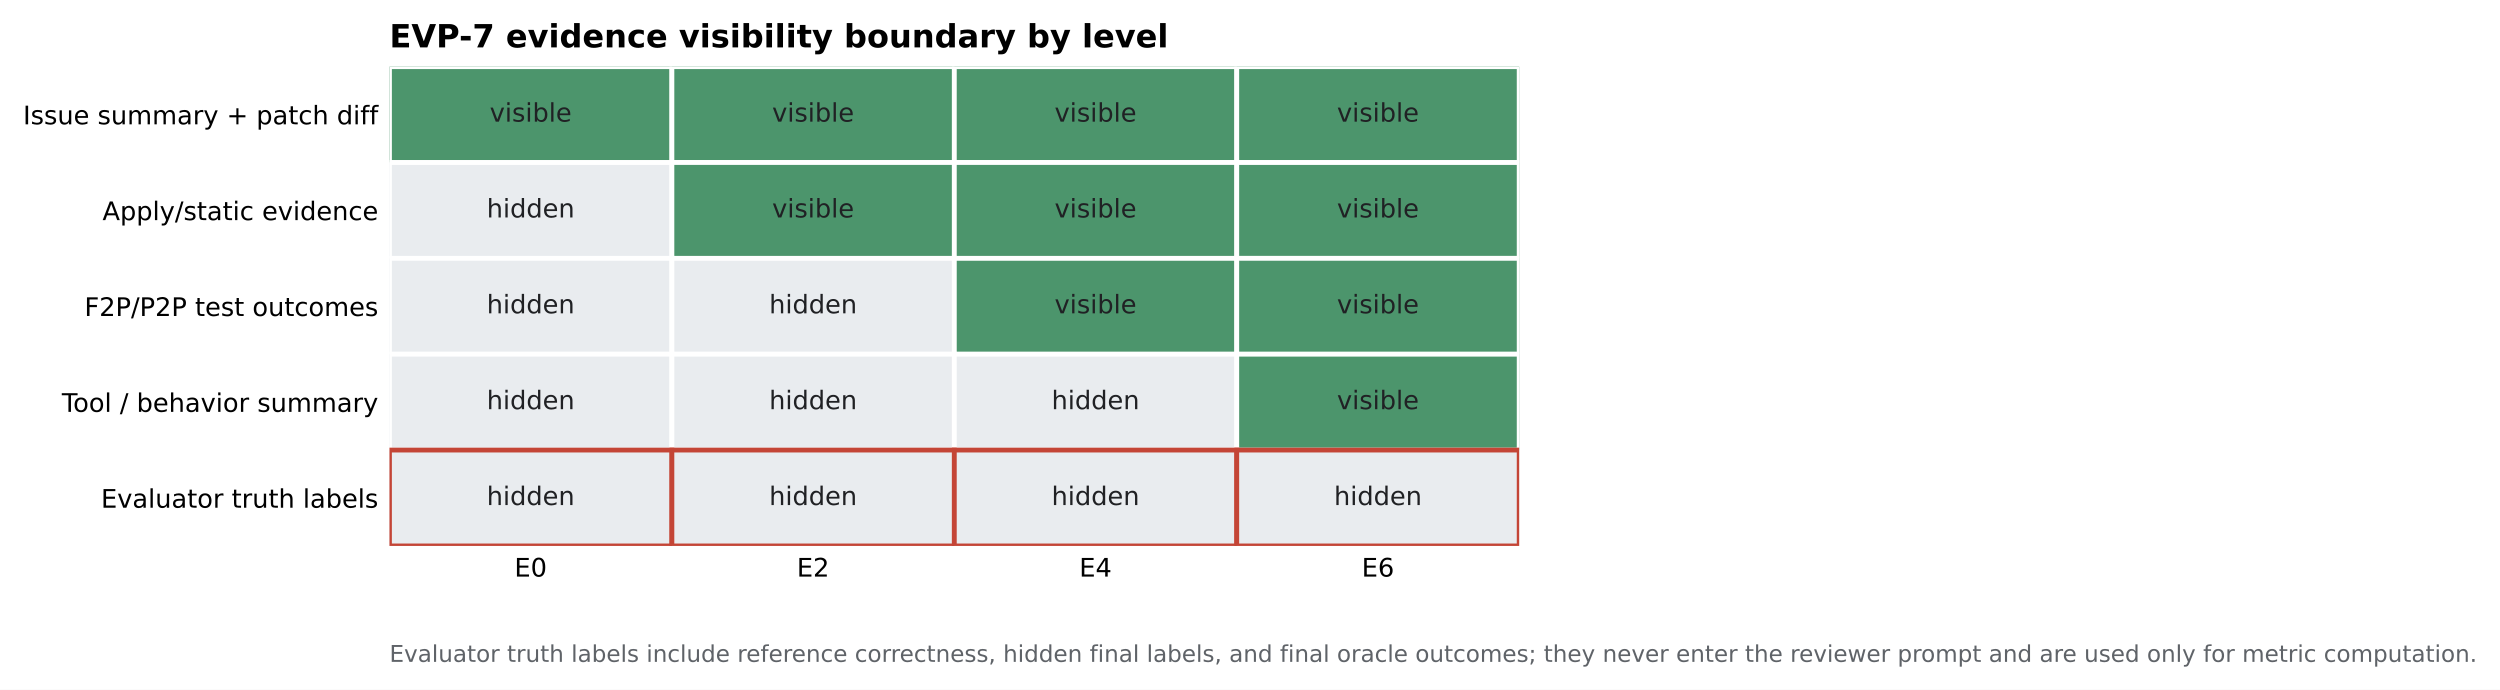
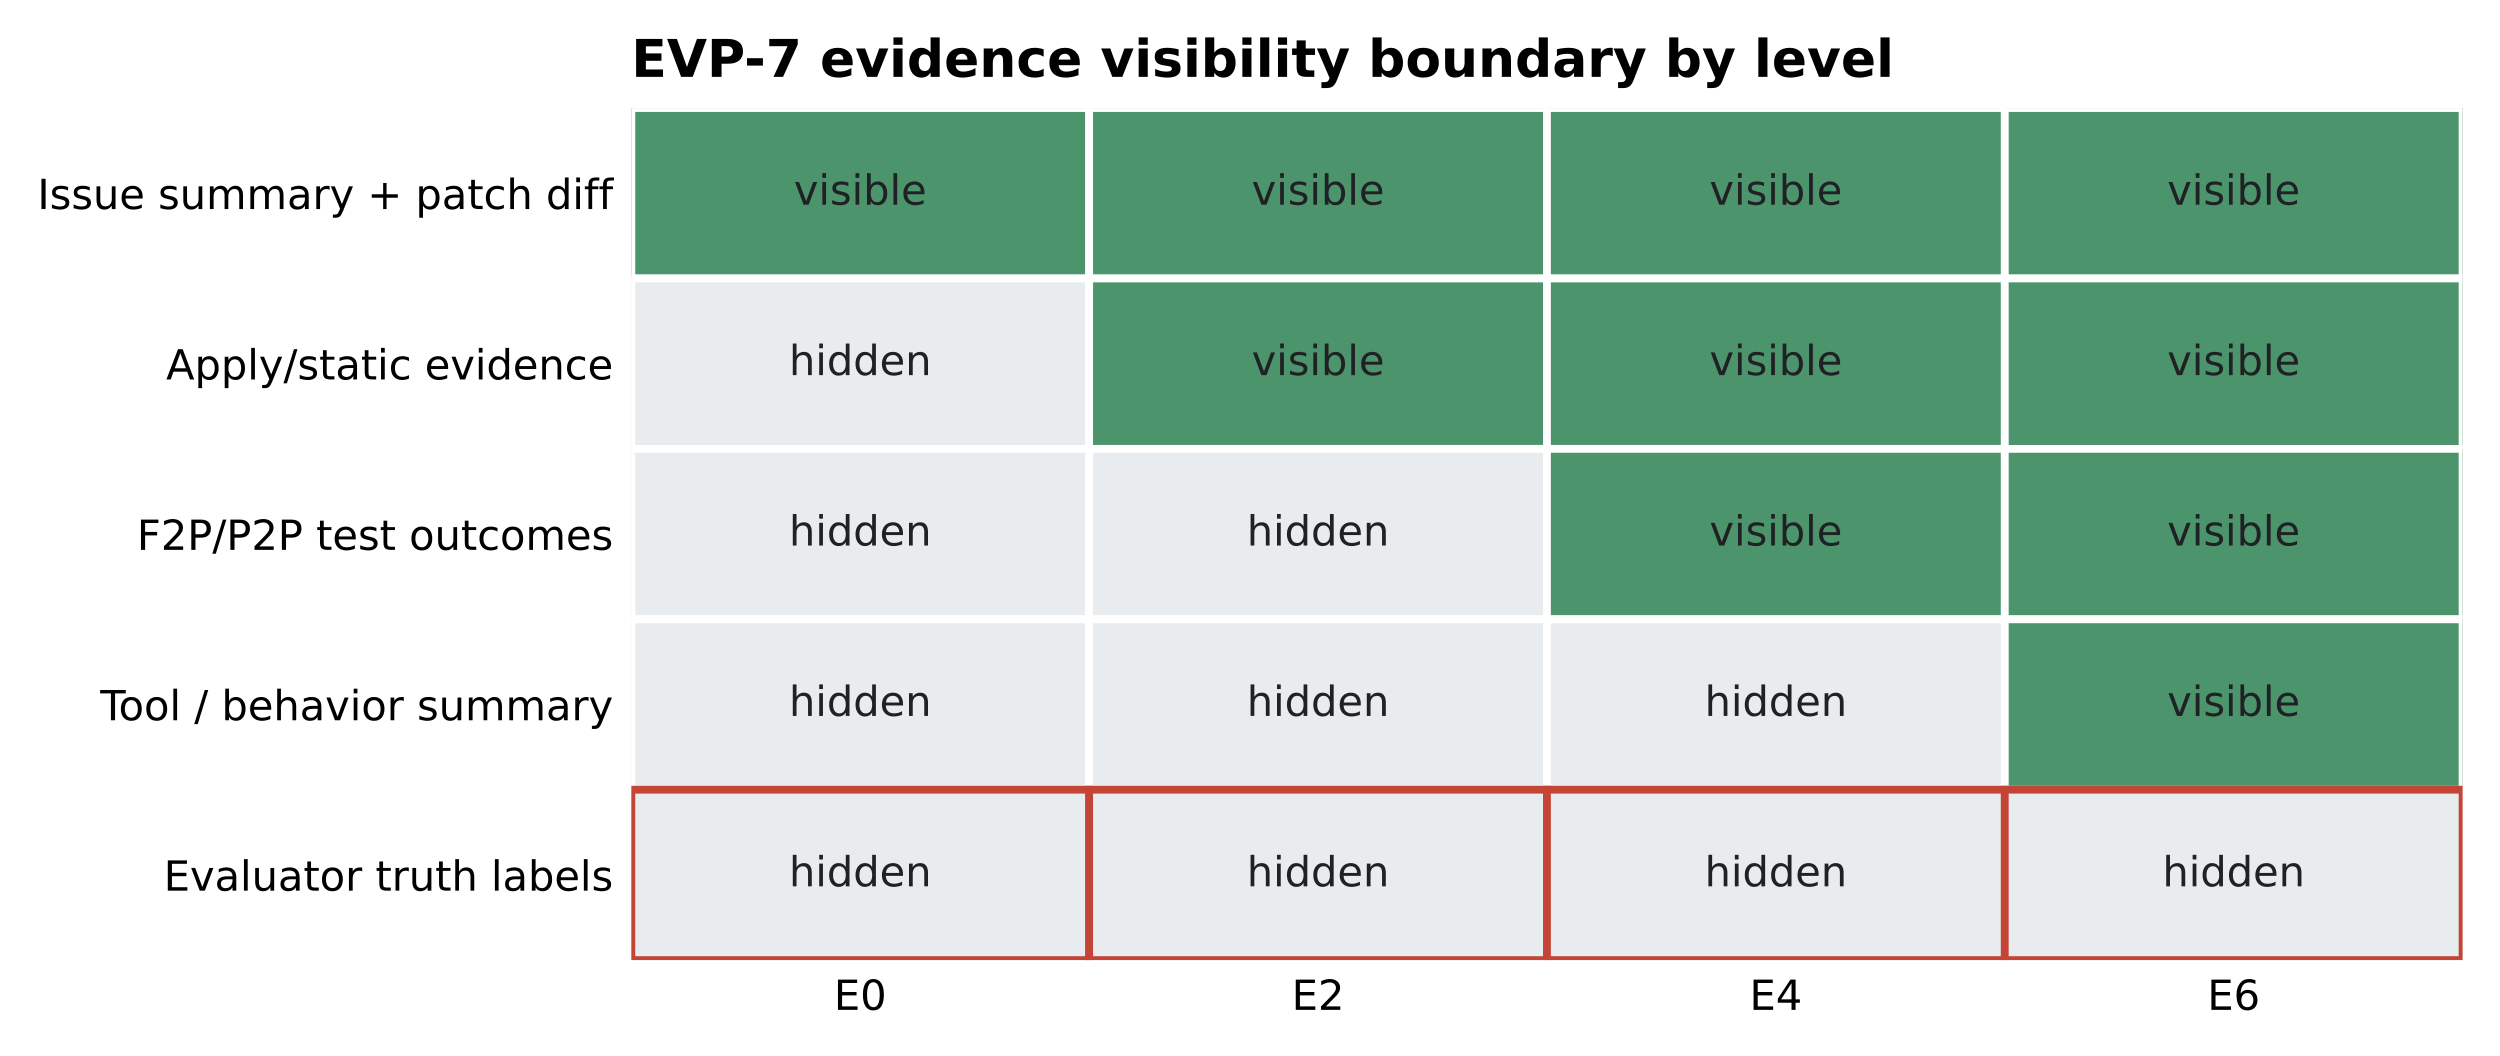
- <svg xmlns="http://www.w3.org/2000/svg" width="780.096pt" height="215.22pt" viewBox="0 0 780.096 215.22" version="1.1">
+ <svg xmlns="http://www.w3.org/2000/svg" width="481.242pt" height="203.257pt" viewBox="0 0 481.242 203.257" version="1.1">
  <defs>
    <style type="text/css">*{stroke-linejoin: round; stroke-linecap: butt}</style>
  </defs>
  <g id="figure_1">
    <g id="patch_1">
-       <path d="M 0 215.22 L 780.096 215.22 L 780.096 0 L 0 0 z " style="fill: #ffffff" />
+       <path d="M 0 203.257 L 481.242 203.257 L 481.242 0 L 0 0 z " style="fill: #ffffff" />
    </g>
    <g id="axes_1">
      <g id="patch_2">
-         <path d="M 121.53 170.342 L 474.042 170.342 L 474.042 20.798 L 121.53 20.798 z " style="fill: #ffffff" />
+         <path d="M 121.53 184.814 L 474.042 184.814 L 474.042 20.798 L 121.53 20.798 z " style="fill: #ffffff" />
      </g>
      <g id="patch_3">
-         <path d="M 121.53 20.798 L 209.658 20.798 L 209.658 50.707 L 121.53 50.707 z " clip-path="url(#pcbf923bfd9)" style="fill: #4c956c; stroke: #ffffff; stroke-width: 1.5; stroke-linejoin: miter" />
+         <path d="M 121.53 20.798 L 209.658 20.798 L 209.658 53.602 L 121.53 53.602 z " clip-path="url(#p4c00b0bb38)" style="fill: #4c956c; stroke: #ffffff; stroke-width: 1.5; stroke-linejoin: miter" />
      </g>
      <g id="patch_4">
-         <path d="M 209.658 20.798 L 297.786 20.798 L 297.786 50.707 L 209.658 50.707 z " clip-path="url(#pcbf923bfd9)" style="fill: #4c956c; stroke: #ffffff; stroke-width: 1.5; stroke-linejoin: miter" />
+         <path d="M 209.658 20.798 L 297.786 20.798 L 297.786 53.602 L 209.658 53.602 z " clip-path="url(#p4c00b0bb38)" style="fill: #4c956c; stroke: #ffffff; stroke-width: 1.5; stroke-linejoin: miter" />
      </g>
      <g id="patch_5">
-         <path d="M 297.786 20.798 L 385.914 20.798 L 385.914 50.707 L 297.786 50.707 z " clip-path="url(#pcbf923bfd9)" style="fill: #4c956c; stroke: #ffffff; stroke-width: 1.5; stroke-linejoin: miter" />
+         <path d="M 297.786 20.798 L 385.914 20.798 L 385.914 53.602 L 297.786 53.602 z " clip-path="url(#p4c00b0bb38)" style="fill: #4c956c; stroke: #ffffff; stroke-width: 1.5; stroke-linejoin: miter" />
      </g>
      <g id="patch_6">
-         <path d="M 385.914 20.798 L 474.042 20.798 L 474.042 50.707 L 385.914 50.707 z " clip-path="url(#pcbf923bfd9)" style="fill: #4c956c; stroke: #ffffff; stroke-width: 1.5; stroke-linejoin: miter" />
+         <path d="M 385.914 20.798 L 474.042 20.798 L 474.042 53.602 L 385.914 53.602 z " clip-path="url(#p4c00b0bb38)" style="fill: #4c956c; stroke: #ffffff; stroke-width: 1.5; stroke-linejoin: miter" />
      </g>
      <g id="patch_7">
-         <path d="M 121.53 50.707 L 209.658 50.707 L 209.658 80.616 L 121.53 80.616 z " clip-path="url(#pcbf923bfd9)" style="fill: #e9ecef; stroke: #ffffff; stroke-width: 1.5; stroke-linejoin: miter" />
+         <path d="M 121.53 53.602 L 209.658 53.602 L 209.658 86.405 L 121.53 86.405 z " clip-path="url(#p4c00b0bb38)" style="fill: #e9ecef; stroke: #ffffff; stroke-width: 1.5; stroke-linejoin: miter" />
      </g>
      <g id="patch_8">
-         <path d="M 209.658 50.707 L 297.786 50.707 L 297.786 80.616 L 209.658 80.616 z " clip-path="url(#pcbf923bfd9)" style="fill: #4c956c; stroke: #ffffff; stroke-width: 1.5; stroke-linejoin: miter" />
+         <path d="M 209.658 53.602 L 297.786 53.602 L 297.786 86.405 L 209.658 86.405 z " clip-path="url(#p4c00b0bb38)" style="fill: #4c956c; stroke: #ffffff; stroke-width: 1.5; stroke-linejoin: miter" />
      </g>
      <g id="patch_9">
-         <path d="M 297.786 50.707 L 385.914 50.707 L 385.914 80.616 L 297.786 80.616 z " clip-path="url(#pcbf923bfd9)" style="fill: #4c956c; stroke: #ffffff; stroke-width: 1.5; stroke-linejoin: miter" />
+         <path d="M 297.786 53.602 L 385.914 53.602 L 385.914 86.405 L 297.786 86.405 z " clip-path="url(#p4c00b0bb38)" style="fill: #4c956c; stroke: #ffffff; stroke-width: 1.5; stroke-linejoin: miter" />
      </g>
      <g id="patch_10">
-         <path d="M 385.914 50.707 L 474.042 50.707 L 474.042 80.616 L 385.914 80.616 z " clip-path="url(#pcbf923bfd9)" style="fill: #4c956c; stroke: #ffffff; stroke-width: 1.5; stroke-linejoin: miter" />
+         <path d="M 385.914 53.602 L 474.042 53.602 L 474.042 86.405 L 385.914 86.405 z " clip-path="url(#p4c00b0bb38)" style="fill: #4c956c; stroke: #ffffff; stroke-width: 1.5; stroke-linejoin: miter" />
      </g>
      <g id="patch_11">
-         <path d="M 121.53 80.616 L 209.658 80.616 L 209.658 110.525 L 121.53 110.525 z " clip-path="url(#pcbf923bfd9)" style="fill: #e9ecef; stroke: #ffffff; stroke-width: 1.5; stroke-linejoin: miter" />
+         <path d="M 121.53 86.405 L 209.658 86.405 L 209.658 119.208 L 121.53 119.208 z " clip-path="url(#p4c00b0bb38)" style="fill: #e9ecef; stroke: #ffffff; stroke-width: 1.5; stroke-linejoin: miter" />
      </g>
      <g id="patch_12">
-         <path d="M 209.658 80.616 L 297.786 80.616 L 297.786 110.525 L 209.658 110.525 z " clip-path="url(#pcbf923bfd9)" style="fill: #e9ecef; stroke: #ffffff; stroke-width: 1.5; stroke-linejoin: miter" />
+         <path d="M 209.658 86.405 L 297.786 86.405 L 297.786 119.208 L 209.658 119.208 z " clip-path="url(#p4c00b0bb38)" style="fill: #e9ecef; stroke: #ffffff; stroke-width: 1.5; stroke-linejoin: miter" />
      </g>
      <g id="patch_13">
-         <path d="M 297.786 80.616 L 385.914 80.616 L 385.914 110.525 L 297.786 110.525 z " clip-path="url(#pcbf923bfd9)" style="fill: #4c956c; stroke: #ffffff; stroke-width: 1.5; stroke-linejoin: miter" />
+         <path d="M 297.786 86.405 L 385.914 86.405 L 385.914 119.208 L 297.786 119.208 z " clip-path="url(#p4c00b0bb38)" style="fill: #4c956c; stroke: #ffffff; stroke-width: 1.5; stroke-linejoin: miter" />
      </g>
      <g id="patch_14">
-         <path d="M 385.914 80.616 L 474.042 80.616 L 474.042 110.525 L 385.914 110.525 z " clip-path="url(#pcbf923bfd9)" style="fill: #4c956c; stroke: #ffffff; stroke-width: 1.5; stroke-linejoin: miter" />
+         <path d="M 385.914 86.405 L 474.042 86.405 L 474.042 119.208 L 385.914 119.208 z " clip-path="url(#p4c00b0bb38)" style="fill: #4c956c; stroke: #ffffff; stroke-width: 1.5; stroke-linejoin: miter" />
      </g>
      <g id="patch_15">
-         <path d="M 121.53 110.525 L 209.658 110.525 L 209.658 140.434 L 121.53 140.434 z " clip-path="url(#pcbf923bfd9)" style="fill: #e9ecef; stroke: #ffffff; stroke-width: 1.5; stroke-linejoin: miter" />
+         <path d="M 121.53 119.208 L 209.658 119.208 L 209.658 152.011 L 121.53 152.011 z " clip-path="url(#p4c00b0bb38)" style="fill: #e9ecef; stroke: #ffffff; stroke-width: 1.5; stroke-linejoin: miter" />
      </g>
      <g id="patch_16">
-         <path d="M 209.658 110.525 L 297.786 110.525 L 297.786 140.434 L 209.658 140.434 z " clip-path="url(#pcbf923bfd9)" style="fill: #e9ecef; stroke: #ffffff; stroke-width: 1.5; stroke-linejoin: miter" />
+         <path d="M 209.658 119.208 L 297.786 119.208 L 297.786 152.011 L 209.658 152.011 z " clip-path="url(#p4c00b0bb38)" style="fill: #e9ecef; stroke: #ffffff; stroke-width: 1.5; stroke-linejoin: miter" />
      </g>
      <g id="patch_17">
-         <path d="M 297.786 110.525 L 385.914 110.525 L 385.914 140.434 L 297.786 140.434 z " clip-path="url(#pcbf923bfd9)" style="fill: #e9ecef; stroke: #ffffff; stroke-width: 1.5; stroke-linejoin: miter" />
+         <path d="M 297.786 119.208 L 385.914 119.208 L 385.914 152.011 L 297.786 152.011 z " clip-path="url(#p4c00b0bb38)" style="fill: #e9ecef; stroke: #ffffff; stroke-width: 1.5; stroke-linejoin: miter" />
      </g>
      <g id="patch_18">
-         <path d="M 385.914 110.525 L 474.042 110.525 L 474.042 140.434 L 385.914 140.434 z " clip-path="url(#pcbf923bfd9)" style="fill: #4c956c; stroke: #ffffff; stroke-width: 1.5; stroke-linejoin: miter" />
+         <path d="M 385.914 119.208 L 474.042 119.208 L 474.042 152.011 L 385.914 152.011 z " clip-path="url(#p4c00b0bb38)" style="fill: #4c956c; stroke: #ffffff; stroke-width: 1.5; stroke-linejoin: miter" />
      </g>
      <g id="patch_19">
-         <path d="M 121.53 140.434 L 209.658 140.434 L 209.658 170.342 L 121.53 170.342 z " clip-path="url(#pcbf923bfd9)" style="fill: #e9ecef; stroke: #c44536; stroke-width: 1.5; stroke-linejoin: miter" />
+         <path d="M 121.53 152.011 L 209.658 152.011 L 209.658 184.814 L 121.53 184.814 z " clip-path="url(#p4c00b0bb38)" style="fill: #e9ecef; stroke: #c44536; stroke-width: 1.5; stroke-linejoin: miter" />
      </g>
      <g id="patch_20">
-         <path d="M 209.658 140.434 L 297.786 140.434 L 297.786 170.342 L 209.658 170.342 z " clip-path="url(#pcbf923bfd9)" style="fill: #e9ecef; stroke: #c44536; stroke-width: 1.5; stroke-linejoin: miter" />
+         <path d="M 209.658 152.011 L 297.786 152.011 L 297.786 184.814 L 209.658 184.814 z " clip-path="url(#p4c00b0bb38)" style="fill: #e9ecef; stroke: #c44536; stroke-width: 1.5; stroke-linejoin: miter" />
      </g>
      <g id="patch_21">
-         <path d="M 297.786 140.434 L 385.914 140.434 L 385.914 170.342 L 297.786 170.342 z " clip-path="url(#pcbf923bfd9)" style="fill: #e9ecef; stroke: #c44536; stroke-width: 1.5; stroke-linejoin: miter" />
+         <path d="M 297.786 152.011 L 385.914 152.011 L 385.914 184.814 L 297.786 184.814 z " clip-path="url(#p4c00b0bb38)" style="fill: #e9ecef; stroke: #c44536; stroke-width: 1.5; stroke-linejoin: miter" />
      </g>
      <g id="patch_22">
-         <path d="M 385.914 140.434 L 474.042 140.434 L 474.042 170.342 L 385.914 170.342 z " clip-path="url(#pcbf923bfd9)" style="fill: #e9ecef; stroke: #c44536; stroke-width: 1.5; stroke-linejoin: miter" />
+         <path d="M 385.914 152.011 L 474.042 152.011 L 474.042 184.814 L 385.914 184.814 z " clip-path="url(#p4c00b0bb38)" style="fill: #e9ecef; stroke: #c44536; stroke-width: 1.5; stroke-linejoin: miter" />
      </g>
      <g id="matplotlib.axis_1">
        <g id="xtick_1">
          <g id="line2d_1" />
          <g id="text_1">
-             <text style="font-size: 8px; font-family: 'DejaVu Sans'; text-anchor: middle" x="165.594" y="179.921" transform="rotate(-0 165.594 179.9212)">E0</text>
+             <text style="font-size: 8px; font-family: 'DejaVu Sans'; text-anchor: middle" x="165.594" y="194.393" transform="rotate(-0 165.594 194.3932)">E0</text>
          </g>
        </g>
        <g id="xtick_2">
          <g id="line2d_2" />
          <g id="text_2">
-             <text style="font-size: 8px; font-family: 'DejaVu Sans'; text-anchor: middle" x="253.722" y="179.921" transform="rotate(-0 253.722 179.9212)">E2</text>
+             <text style="font-size: 8px; font-family: 'DejaVu Sans'; text-anchor: middle" x="253.722" y="194.393" transform="rotate(-0 253.722 194.3932)">E2</text>
          </g>
        </g>
        <g id="xtick_3">
          <g id="line2d_3" />
          <g id="text_3">
-             <text style="font-size: 8px; font-family: 'DejaVu Sans'; text-anchor: middle" x="341.85" y="179.921" transform="rotate(-0 341.85 179.9212)">E4</text>
+             <text style="font-size: 8px; font-family: 'DejaVu Sans'; text-anchor: middle" x="341.85" y="194.393" transform="rotate(-0 341.85 194.3932)">E4</text>
          </g>
        </g>
        <g id="xtick_4">
          <g id="line2d_4" />
          <g id="text_4">
-             <text style="font-size: 8px; font-family: 'DejaVu Sans'; text-anchor: middle" x="429.978" y="179.921" transform="rotate(-0 429.978 179.9212)">E6</text>
+             <text style="font-size: 8px; font-family: 'DejaVu Sans'; text-anchor: middle" x="429.978" y="194.393" transform="rotate(-0 429.978 194.3932)">E6</text>
          </g>
        </g>
      </g>
      <g id="matplotlib.axis_2">
        <g id="ytick_1">
          <g id="line2d_5" />
          <g id="text_5">
-             <text style="font-size: 8px; font-family: 'DejaVu Sans'; text-anchor: end" x="118.03" y="38.792" transform="rotate(-0 118.03 38.79221)">Issue summary + patch diff</text>
+             <text style="font-size: 8px; font-family: 'DejaVu Sans'; text-anchor: end" x="118.03" y="40.239" transform="rotate(-0 118.03 40.23941)">Issue summary + patch diff</text>
          </g>
        </g>
        <g id="ytick_2">
          <g id="line2d_6" />
          <g id="text_6">
-             <text style="font-size: 8px; font-family: 'DejaVu Sans'; text-anchor: end" x="118.03" y="68.701" transform="rotate(-0 118.03 68.70101)">Apply/static evidence</text>
+             <text style="font-size: 8px; font-family: 'DejaVu Sans'; text-anchor: end" x="118.03" y="73.043" transform="rotate(-0 118.03 73.04261)">Apply/static evidence</text>
          </g>
        </g>
        <g id="ytick_3">
          <g id="line2d_7" />
          <g id="text_7">
-             <text style="font-size: 8px; font-family: 'DejaVu Sans'; text-anchor: end" x="118.03" y="98.61" transform="rotate(-0 118.03 98.60981)">F2P/P2P test outcomes</text>
+             <text style="font-size: 8px; font-family: 'DejaVu Sans'; text-anchor: end" x="118.03" y="105.846" transform="rotate(-0 118.03 105.8458)">F2P/P2P test outcomes</text>
          </g>
        </g>
        <g id="ytick_4">
          <g id="line2d_8" />
          <g id="text_8">
-             <text style="font-size: 8px; font-family: 'DejaVu Sans'; text-anchor: end" x="118.03" y="128.519" transform="rotate(-0 118.03 128.5186)">Tool / behavior summary</text>
+             <text style="font-size: 8px; font-family: 'DejaVu Sans'; text-anchor: end" x="118.03" y="138.649" transform="rotate(-0 118.03 138.649)">Tool / behavior summary</text>
          </g>
        </g>
        <g id="ytick_5">
          <g id="line2d_9" />
          <g id="text_9">
-             <text style="font-size: 8px; font-family: 'DejaVu Sans'; text-anchor: end" x="118.03" y="158.427" transform="rotate(-0 118.03 158.4274)">Evaluator truth labels</text>
+             <text style="font-size: 8px; font-family: 'DejaVu Sans'; text-anchor: end" x="118.03" y="171.452" transform="rotate(-0 118.03 171.4522)">Evaluator truth labels</text>
          </g>
        </g>
      </g>
      <g id="text_10">
-         <text style="font-size: 8px; font-family: 'DejaVu Sans'; text-anchor: middle; fill: #202124" x="165.594" y="37.96" transform="rotate(-0 165.594 37.96034)">visible</text>
+         <text style="font-size: 8px; font-family: 'DejaVu Sans'; text-anchor: middle; fill: #202124" x="165.594" y="39.408" transform="rotate(-0 165.594 39.40754)">visible</text>
      </g>
      <g id="text_11">
-         <text style="font-size: 8px; font-family: 'DejaVu Sans'; text-anchor: middle; fill: #202124" x="253.722" y="37.96" transform="rotate(-0 253.722 37.96034)">visible</text>
+         <text style="font-size: 8px; font-family: 'DejaVu Sans'; text-anchor: middle; fill: #202124" x="253.722" y="39.408" transform="rotate(-0 253.722 39.40754)">visible</text>
      </g>
      <g id="text_12">
-         <text style="font-size: 8px; font-family: 'DejaVu Sans'; text-anchor: middle; fill: #202124" x="341.85" y="37.96" transform="rotate(-0 341.85 37.96034)">visible</text>
+         <text style="font-size: 8px; font-family: 'DejaVu Sans'; text-anchor: middle; fill: #202124" x="341.85" y="39.408" transform="rotate(-0 341.85 39.40754)">visible</text>
      </g>
      <g id="text_13">
-         <text style="font-size: 8px; font-family: 'DejaVu Sans'; text-anchor: middle; fill: #202124" x="429.978" y="37.96" transform="rotate(-0 429.978 37.96034)">visible</text>
+         <text style="font-size: 8px; font-family: 'DejaVu Sans'; text-anchor: middle; fill: #202124" x="429.978" y="39.408" transform="rotate(-0 429.978 39.40754)">visible</text>
      </g>
      <g id="text_14">
-         <text style="font-size: 8px; font-family: 'DejaVu Sans'; text-anchor: middle; fill: #202124" x="165.594" y="67.869" transform="rotate(-0 165.594 67.86914)">hidden</text>
+         <text style="font-size: 8px; font-family: 'DejaVu Sans'; text-anchor: middle; fill: #202124" x="165.594" y="72.211" transform="rotate(-0 165.594 72.21074)">hidden</text>
      </g>
      <g id="text_15">
-         <text style="font-size: 8px; font-family: 'DejaVu Sans'; text-anchor: middle; fill: #202124" x="253.722" y="67.869" transform="rotate(-0 253.722 67.86914)">visible</text>
+         <text style="font-size: 8px; font-family: 'DejaVu Sans'; text-anchor: middle; fill: #202124" x="253.722" y="72.211" transform="rotate(-0 253.722 72.21074)">visible</text>
      </g>
      <g id="text_16">
-         <text style="font-size: 8px; font-family: 'DejaVu Sans'; text-anchor: middle; fill: #202124" x="341.85" y="67.869" transform="rotate(-0 341.85 67.86914)">visible</text>
+         <text style="font-size: 8px; font-family: 'DejaVu Sans'; text-anchor: middle; fill: #202124" x="341.85" y="72.211" transform="rotate(-0 341.85 72.21074)">visible</text>
      </g>
      <g id="text_17">
-         <text style="font-size: 8px; font-family: 'DejaVu Sans'; text-anchor: middle; fill: #202124" x="429.978" y="67.869" transform="rotate(-0 429.978 67.86914)">visible</text>
+         <text style="font-size: 8px; font-family: 'DejaVu Sans'; text-anchor: middle; fill: #202124" x="429.978" y="72.211" transform="rotate(-0 429.978 72.21074)">visible</text>
      </g>
      <g id="text_18">
-         <text style="font-size: 8px; font-family: 'DejaVu Sans'; text-anchor: middle; fill: #202124" x="165.594" y="97.778" transform="rotate(-0 165.594 97.77794)">hidden</text>
+         <text style="font-size: 8px; font-family: 'DejaVu Sans'; text-anchor: middle; fill: #202124" x="165.594" y="105.014" transform="rotate(-0 165.594 105.0139)">hidden</text>
      </g>
      <g id="text_19">
-         <text style="font-size: 8px; font-family: 'DejaVu Sans'; text-anchor: middle; fill: #202124" x="253.722" y="97.778" transform="rotate(-0 253.722 97.77794)">hidden</text>
+         <text style="font-size: 8px; font-family: 'DejaVu Sans'; text-anchor: middle; fill: #202124" x="253.722" y="105.014" transform="rotate(-0 253.722 105.0139)">hidden</text>
      </g>
      <g id="text_20">
-         <text style="font-size: 8px; font-family: 'DejaVu Sans'; text-anchor: middle; fill: #202124" x="341.85" y="97.778" transform="rotate(-0 341.85 97.77794)">visible</text>
+         <text style="font-size: 8px; font-family: 'DejaVu Sans'; text-anchor: middle; fill: #202124" x="341.85" y="105.014" transform="rotate(-0 341.85 105.0139)">visible</text>
      </g>
      <g id="text_21">
-         <text style="font-size: 8px; font-family: 'DejaVu Sans'; text-anchor: middle; fill: #202124" x="429.978" y="97.778" transform="rotate(-0 429.978 97.77794)">visible</text>
+         <text style="font-size: 8px; font-family: 'DejaVu Sans'; text-anchor: middle; fill: #202124" x="429.978" y="105.014" transform="rotate(-0 429.978 105.0139)">visible</text>
      </g>
      <g id="text_22">
-         <text style="font-size: 8px; font-family: 'DejaVu Sans'; text-anchor: middle; fill: #202124" x="165.594" y="127.687" transform="rotate(-0 165.594 127.6867)">hidden</text>
+         <text style="font-size: 8px; font-family: 'DejaVu Sans'; text-anchor: middle; fill: #202124" x="165.594" y="137.817" transform="rotate(-0 165.594 137.8171)">hidden</text>
      </g>
      <g id="text_23">
-         <text style="font-size: 8px; font-family: 'DejaVu Sans'; text-anchor: middle; fill: #202124" x="253.722" y="127.687" transform="rotate(-0 253.722 127.6867)">hidden</text>
+         <text style="font-size: 8px; font-family: 'DejaVu Sans'; text-anchor: middle; fill: #202124" x="253.722" y="137.817" transform="rotate(-0 253.722 137.8171)">hidden</text>
      </g>
      <g id="text_24">
-         <text style="font-size: 8px; font-family: 'DejaVu Sans'; text-anchor: middle; fill: #202124" x="341.85" y="127.687" transform="rotate(-0 341.85 127.6867)">hidden</text>
+         <text style="font-size: 8px; font-family: 'DejaVu Sans'; text-anchor: middle; fill: #202124" x="341.85" y="137.817" transform="rotate(-0 341.85 137.8171)">hidden</text>
      </g>
      <g id="text_25">
-         <text style="font-size: 8px; font-family: 'DejaVu Sans'; text-anchor: middle; fill: #202124" x="429.978" y="127.687" transform="rotate(-0 429.978 127.6867)">visible</text>
+         <text style="font-size: 8px; font-family: 'DejaVu Sans'; text-anchor: middle; fill: #202124" x="429.978" y="137.817" transform="rotate(-0 429.978 137.8171)">visible</text>
      </g>
      <g id="text_26">
-         <text style="font-size: 8px; font-family: 'DejaVu Sans'; text-anchor: middle; fill: #202124" x="165.594" y="157.596" transform="rotate(-0 165.594 157.5955)">hidden</text>
+         <text style="font-size: 8px; font-family: 'DejaVu Sans'; text-anchor: middle; fill: #202124" x="165.594" y="170.62" transform="rotate(-0 165.594 170.6203)">hidden</text>
      </g>
      <g id="text_27">
-         <text style="font-size: 8px; font-family: 'DejaVu Sans'; text-anchor: middle; fill: #202124" x="253.722" y="157.596" transform="rotate(-0 253.722 157.5955)">hidden</text>
+         <text style="font-size: 8px; font-family: 'DejaVu Sans'; text-anchor: middle; fill: #202124" x="253.722" y="170.62" transform="rotate(-0 253.722 170.6203)">hidden</text>
      </g>
      <g id="text_28">
-         <text style="font-size: 8px; font-family: 'DejaVu Sans'; text-anchor: middle; fill: #202124" x="341.85" y="157.596" transform="rotate(-0 341.85 157.5955)">hidden</text>
+         <text style="font-size: 8px; font-family: 'DejaVu Sans'; text-anchor: middle; fill: #202124" x="341.85" y="170.62" transform="rotate(-0 341.85 170.6203)">hidden</text>
      </g>
      <g id="text_29">
-         <text style="font-size: 8px; font-family: 'DejaVu Sans'; text-anchor: middle; fill: #202124" x="429.978" y="157.596" transform="rotate(-0 429.978 157.5955)">hidden</text>
+         <text style="font-size: 8px; font-family: 'DejaVu Sans'; text-anchor: middle; fill: #202124" x="429.978" y="170.62" transform="rotate(-0 429.978 170.6203)">hidden</text>
      </g>
      <g id="text_30">
        <text style="font-weight: 700; font-size: 10px; font-family: 'DejaVu Sans'; text-anchor: start" x="121.53" y="14.798" transform="rotate(-0 121.53 14.79844)">EVP-7 evidence visibility boundary by level</text>
      </g>
-     </g>
-     <g id="text_31">
-       <text style="font-size: 7.2px; font-family: 'DejaVu Sans'; text-anchor: start; fill: #5f6368" x="121.53" y="206.522" transform="rotate(-0 121.53 206.5224)">Evaluator truth labels include reference correctness, hidden final labels, and final oracle outcomes; they never enter the reviewer prompt and are used only for metric computation.</text>
    </g>
  </g>
  <defs>
-     <clipPath id="pcbf923bfd9">
-       <rect x="121.53" y="20.798" width="352.512" height="149.544" />
+     <clipPath id="p4c00b0bb38">
+       <rect x="121.53" y="20.798" width="352.512" height="164.016" />
    </clipPath>
  </defs>
</svg>
